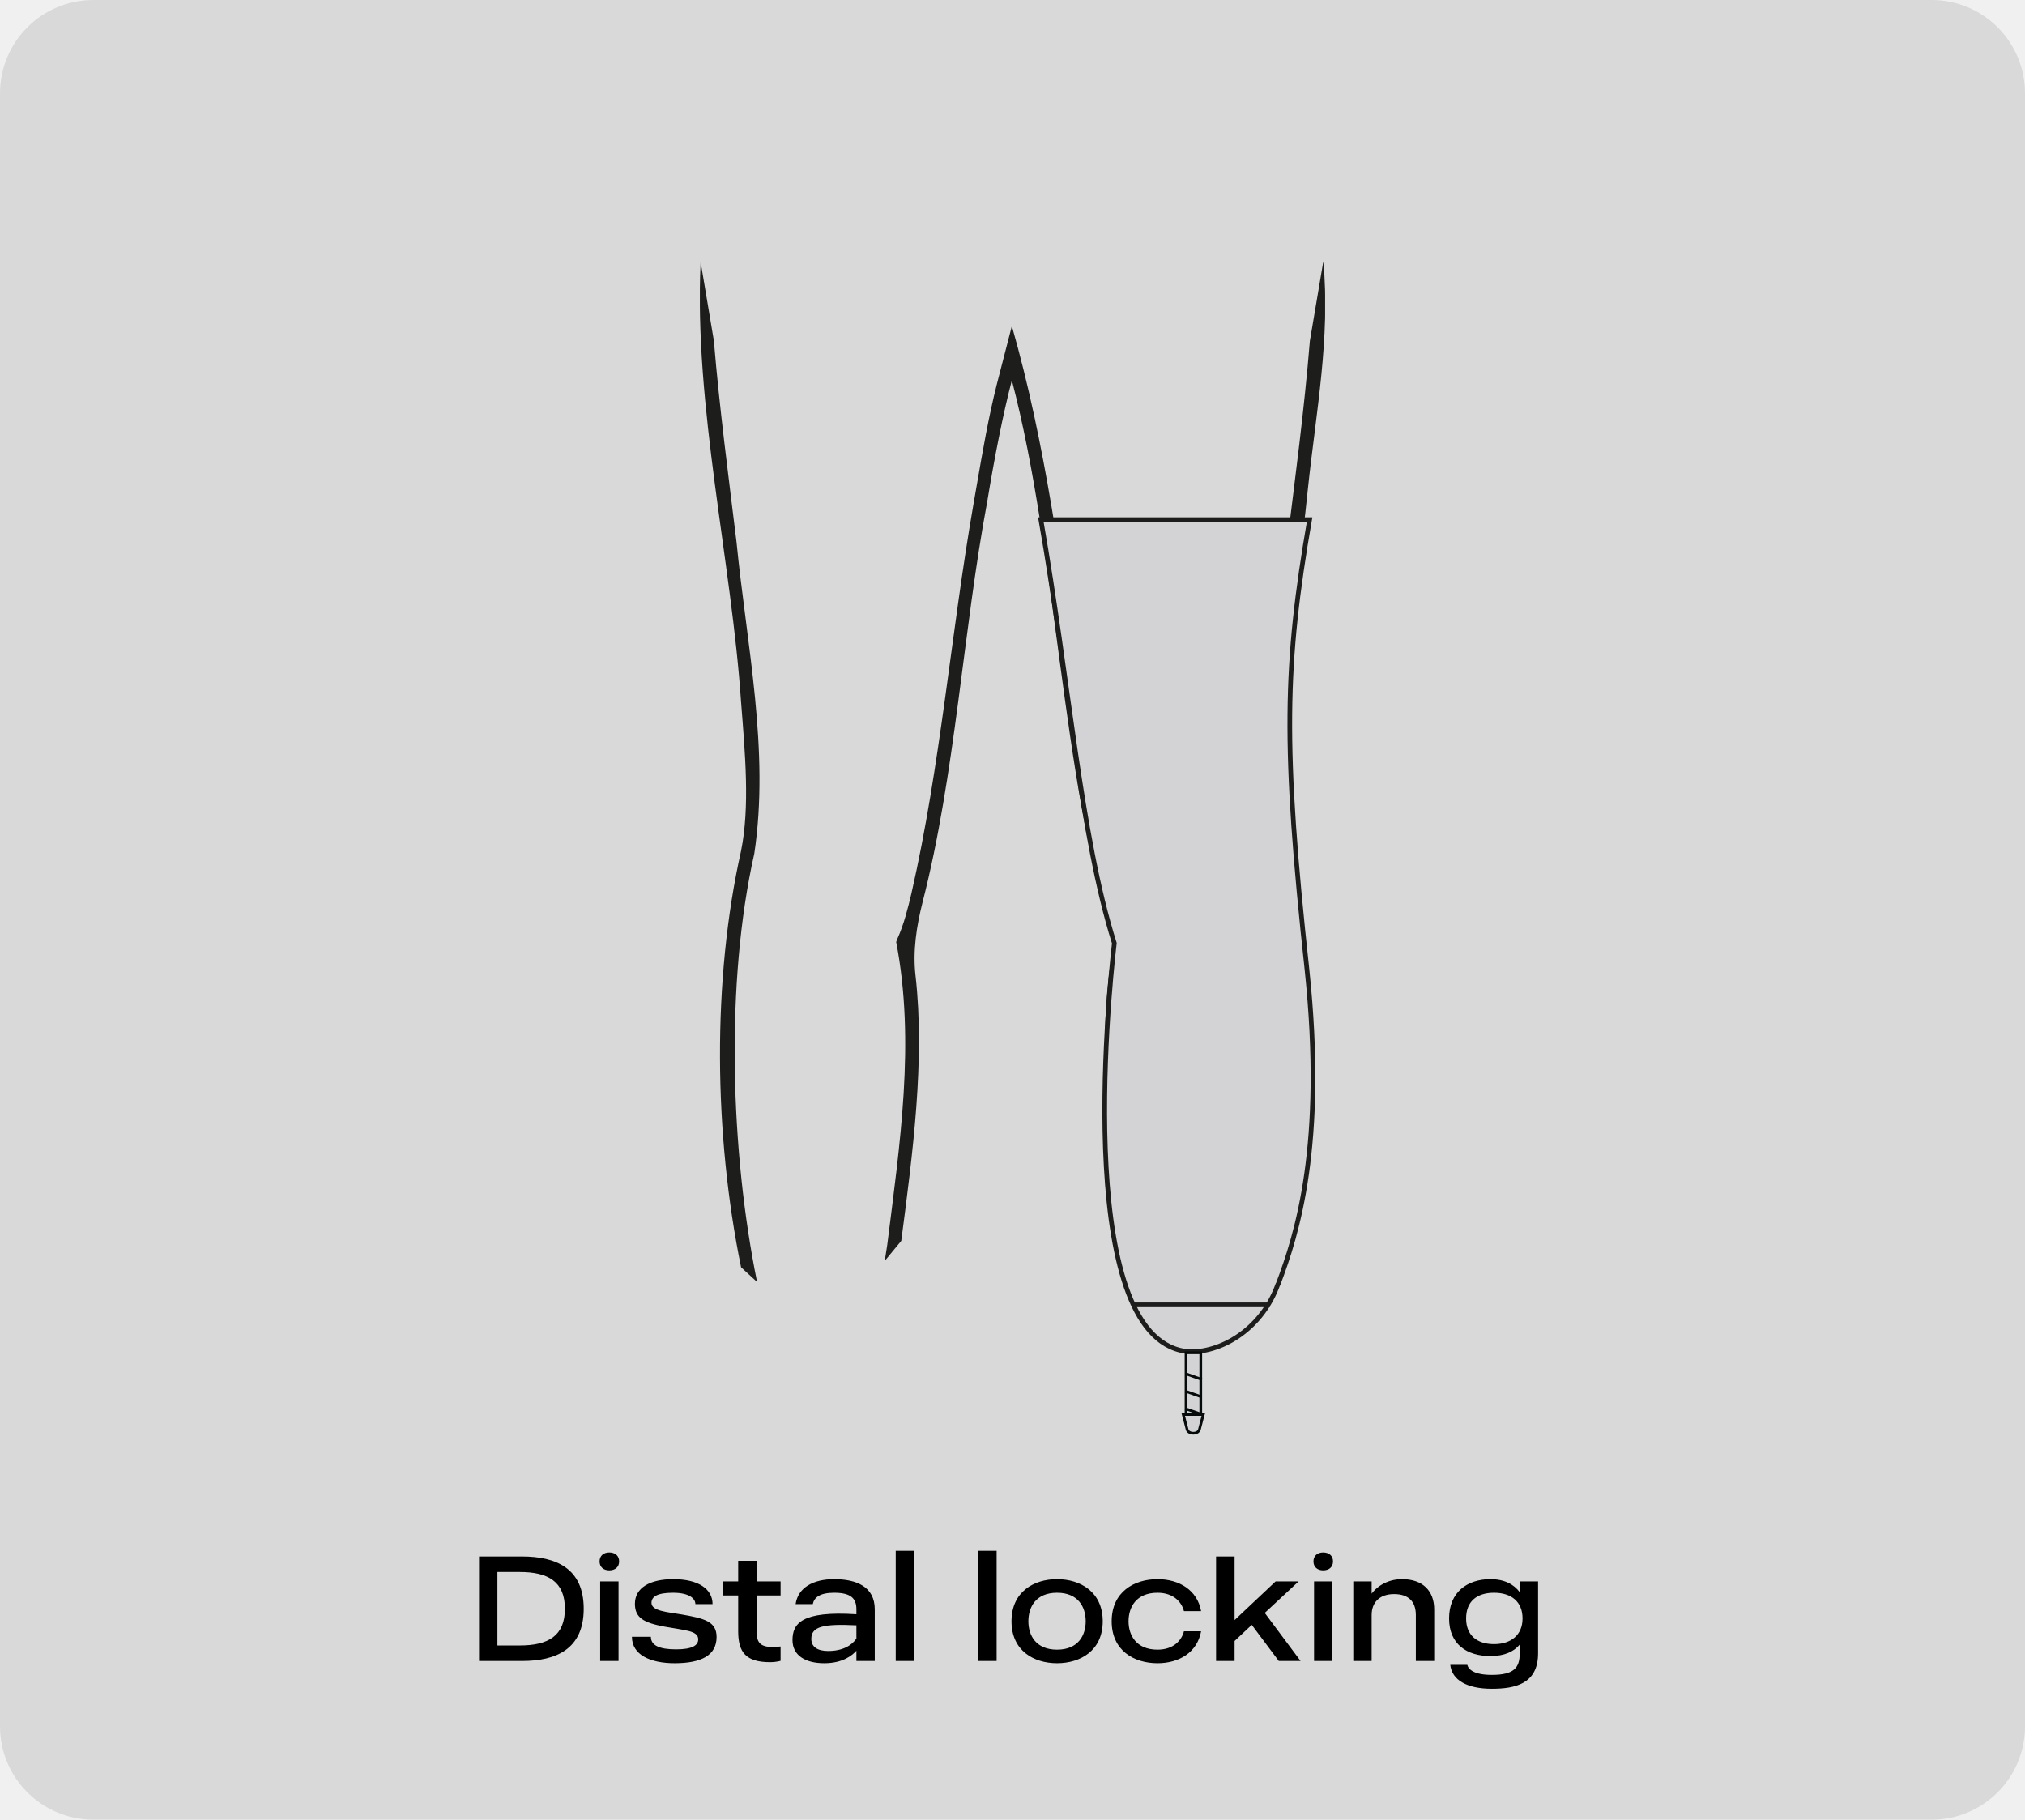
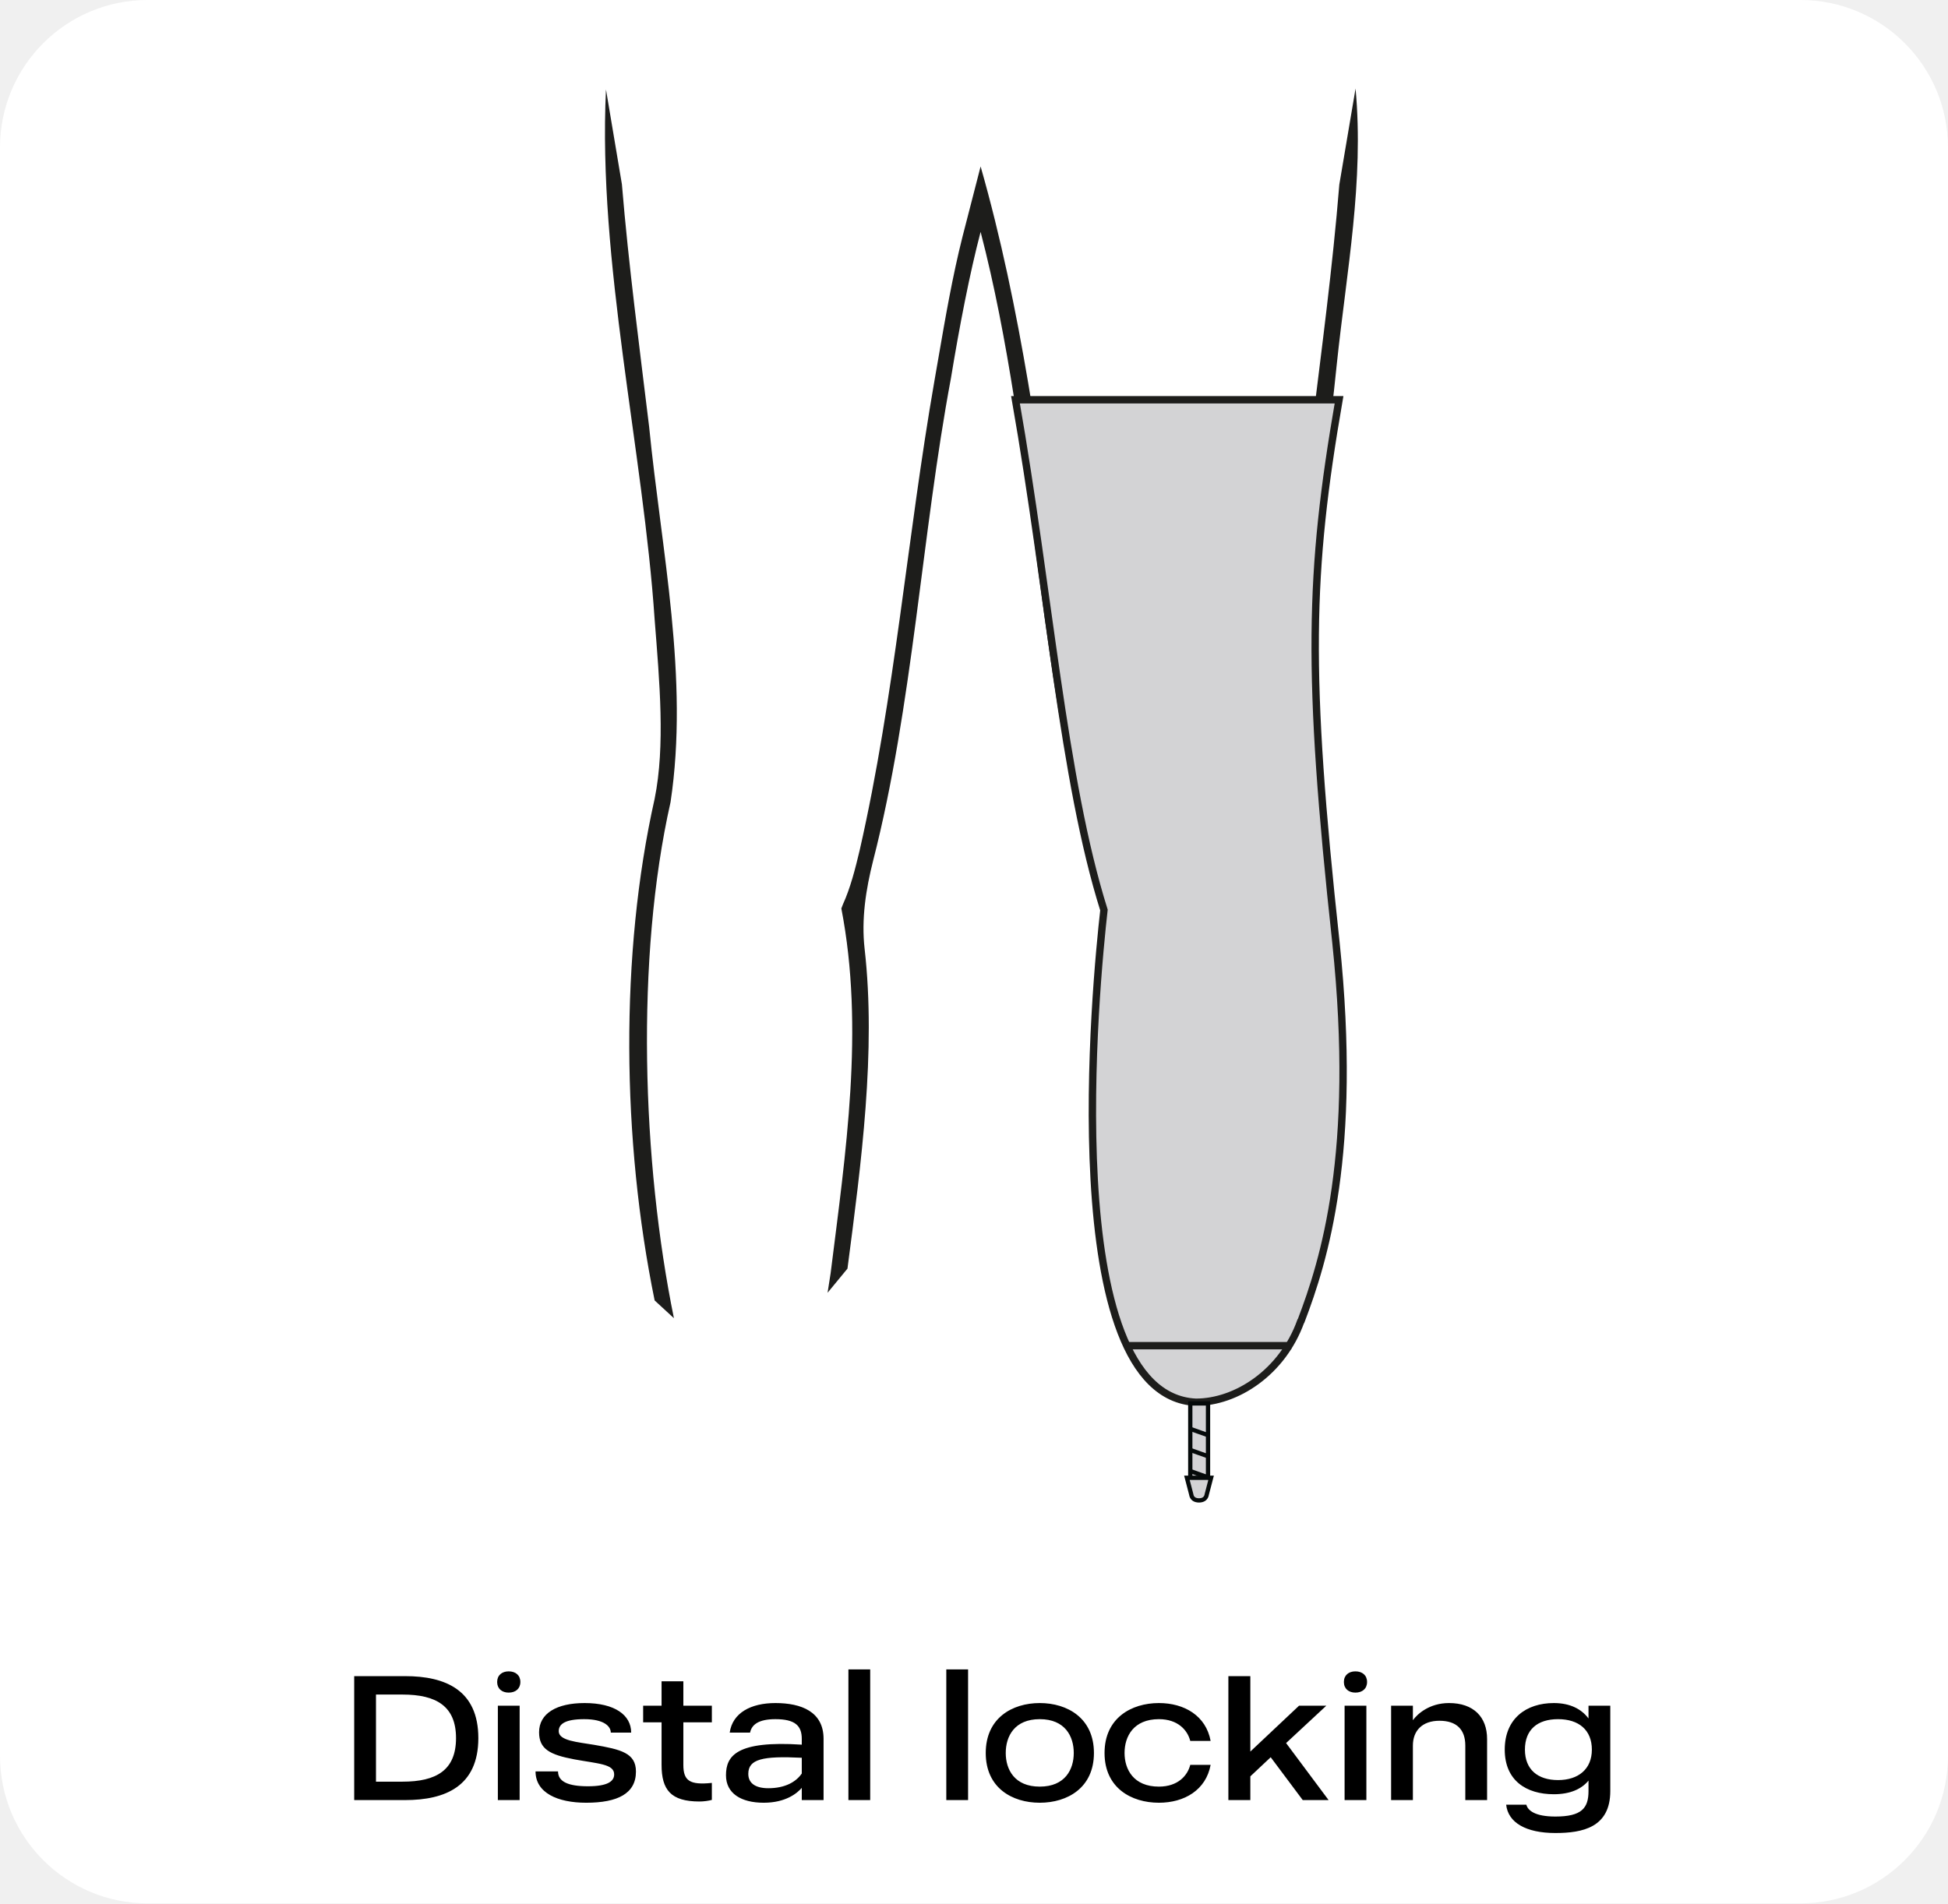
- <svg xmlns="http://www.w3.org/2000/svg" width="217" height="195" viewBox="0 0 217 195" fill="none">
-   <rect width="217" height="195" rx="10" fill="#D9D9D9" />
-   <g clip-path="url(#clip0_2717_259)">
-     <path fill-rule="evenodd" clip-rule="evenodd" d="M141.81 28C142.573 36.268 141.02 44.182 140.148 52.449C138.867 65.449 135.87 78.857 137.478 91.15C140.447 104.258 140.393 119.842 137.913 133.576H136.442C138.922 120.141 139.031 104.748 136.061 91.503C134.399 80.57 136.796 69.447 137.886 58.541C138.785 51.226 139.766 43.937 140.366 36.54" fill="#1D1D1B" />
-     <path fill-rule="evenodd" clip-rule="evenodd" d="M94.809 135.126L95.081 133.386C96.416 122.698 98.106 111.629 96.035 100.941L96.171 100.587C96.852 99.091 97.288 97.351 97.669 95.746C100.803 82.012 101.893 67.924 104.318 54.027C104.427 53.347 104.563 52.667 104.672 51.988C105.299 48.37 105.925 44.726 106.824 41.163C106.933 40.728 108.296 35.48 108.432 34.935C112.056 47.609 113.745 60.799 115.571 73.799C116.633 80.979 117.505 88.159 119.14 95.175C119.494 96.943 119.985 98.928 120.693 100.614L120.911 100.968C118.84 111.765 120.312 122.834 121.565 133.631H120.094C119.63 130.068 119.222 126.56 118.922 123.106C118.241 115.273 118.077 108.012 119.331 101.185C113.582 82.338 113.391 59.793 108.432 40.755C107.478 44.373 106.552 49.132 105.789 53.782C103.201 67.571 102.383 82.991 98.868 96.671C98.215 99.255 97.806 101.893 98.106 104.531C99.141 113.641 97.806 123.595 96.58 132.978" fill="#1D1D1B" />
-     <path fill-rule="evenodd" clip-rule="evenodd" d="M75.082 28.082C74.346 43.475 78.406 60.228 79.414 75.24C79.85 80.788 80.368 86.445 79.414 91.177C76.308 104.993 76.499 121.583 79.414 135.806L81.13 137.384C78.297 123.514 77.697 105.346 80.831 91.476C82.493 80.435 80.013 69.121 78.924 58.079C78.052 50.9 77.098 43.747 76.499 36.513" fill="#1D1D1B" />
-     <path d="M136.932 137.655C135.297 142.197 131.21 144.862 127.586 144.862C115.08 144.236 118.704 107.277 119.412 101.076C115.761 89.49 114.535 72.765 111.538 55.685H140.338C137.668 71.106 137.45 79.917 140.066 103.986C142.027 122.697 139.003 132.27 136.959 137.628L136.932 137.655Z" fill="#D3D3D5" stroke="#1D1D1B" stroke-width="0.5" stroke-miterlimit="10" />
-     <path d="M128.676 144.971H127.096V151.797H128.676V144.971Z" fill="#D3D3D5" stroke="#050A0A" stroke-width="0.29" stroke-miterlimit="10" />
-     <path d="M127.886 153.593C127.504 153.593 127.232 153.429 127.177 153.049L126.796 151.58H128.948L128.567 153.049C128.512 153.429 128.24 153.593 127.859 153.593H127.886Z" fill="#D3D3D5" stroke="#050A0A" stroke-width="0.29" stroke-miterlimit="10" />
-     <path d="M127.015 147.201L128.786 147.827" stroke="#050A0A" stroke-width="0.29" stroke-miterlimit="10" />
-     <path d="M127.015 149.078L128.786 149.704" stroke="#050A0A" stroke-width="0.29" stroke-miterlimit="10" />
-     <path d="M127.015 150.953L128.786 151.579" stroke="#050A0A" stroke-width="0.29" stroke-miterlimit="10" />
-     <path d="M121.401 139.83H136.087" stroke="#1D1D1B" stroke-width="0.5" stroke-miterlimit="10" />
+ <svg xmlns="http://www.w3.org/2000/svg" width="132" height="129" viewBox="0 0 132 129" fill="none">
+   <rect width="132" height="129" rx="10" fill="white" />
+   <path d="M27.457 113.6C30.169 113.6 32.413 114.536 32.413 117.8C32.413 121.064 30.169 122 27.457 122H24.001V113.6H27.457ZM27.277 120.752C29.569 120.752 30.901 119.972 30.901 117.8C30.901 115.64 29.569 114.848 27.277 114.848H25.477V120.752H27.277ZM33.736 122V115.604H35.212V122H33.736ZM34.468 114.716C34.013 114.716 33.688 114.452 33.688 113.996C33.688 113.54 34.013 113.276 34.468 113.276C34.937 113.276 35.261 113.54 35.261 113.996C35.261 114.452 34.937 114.716 34.468 114.716ZM40.261 118.256C42.073 118.568 43.093 118.808 43.093 120.068C43.093 121.556 41.857 122.18 39.721 122.18C37.777 122.18 36.289 121.508 36.289 120.056H37.813C37.813 120.752 38.497 121.064 39.841 121.064C41.149 121.064 41.617 120.74 41.617 120.26C41.617 119.552 40.549 119.54 38.917 119.24C37.261 118.928 36.529 118.544 36.529 117.404C36.529 116.12 37.729 115.424 39.613 115.424C41.665 115.424 42.769 116.24 42.769 117.428H41.389C41.389 117.02 40.957 116.516 39.589 116.516C38.305 116.516 37.861 116.84 37.861 117.332C37.861 117.98 39.121 118.064 40.261 118.256ZM48.237 116.732H46.305V119.612C46.305 120.692 46.737 120.992 48.237 120.836V121.988C48.021 122.048 47.697 122.096 47.397 122.096C45.453 122.096 44.829 121.304 44.829 119.612V116.732H43.581V115.604H44.829V113.948H46.305V115.604H48.237V116.732ZM52.542 115.424C54.306 115.424 55.806 116.012 55.806 117.848V122H54.33V121.172C54.018 121.532 53.25 122.18 51.75 122.18C50.214 122.18 49.194 121.544 49.194 120.32C49.194 119 49.914 117.956 54.33 118.244V117.848C54.33 116.96 53.874 116.516 52.542 116.516C51.402 116.516 50.934 116.888 50.826 117.428H49.446C49.638 116.084 50.886 115.424 52.542 115.424ZM54.33 120.2V119.132C51.666 119 50.706 119.228 50.706 120.224C50.706 120.872 51.21 121.196 52.062 121.196C53.19 121.196 53.934 120.776 54.33 120.2ZM57.49 113.144H58.966V122H57.49V113.144ZM64.123 113.144H65.599V122H64.123V113.144ZM70.456 115.424C72.328 115.424 74.127 116.444 74.127 118.808C74.127 121.172 72.328 122.18 70.456 122.18C68.584 122.18 66.796 121.172 66.796 118.808C66.796 116.444 68.584 115.424 70.456 115.424ZM70.456 121.088C72.171 121.088 72.76 119.924 72.76 118.808C72.76 117.68 72.171 116.516 70.456 116.516C68.74 116.516 68.151 117.68 68.151 118.808C68.151 119.924 68.74 121.088 70.456 121.088ZM78.53 121.088C79.826 121.088 80.474 120.332 80.654 119.612H82.034C81.722 121.316 80.258 122.18 78.53 122.18C76.658 122.18 74.846 121.172 74.846 118.808C74.846 116.444 76.658 115.424 78.53 115.424C80.258 115.424 81.722 116.288 82.034 117.992H80.654C80.474 117.272 79.826 116.516 78.53 116.516C76.814 116.516 76.202 117.68 76.202 118.808C76.202 119.924 76.814 121.088 78.53 121.088ZM88.276 122L86.105 119.096L84.725 120.392V122H83.237V113.6H84.725V118.712L88.025 115.604H89.873L87.148 118.136L90.028 122H88.276ZM91.112 122V115.604H92.588V122H91.112ZM91.844 114.716C91.388 114.716 91.064 114.452 91.064 113.996C91.064 113.54 91.388 113.276 91.844 113.276C92.311 113.276 92.635 113.54 92.635 113.996C92.635 114.452 92.311 114.716 91.844 114.716ZM98.188 115.424C99.856 115.424 100.768 116.372 100.768 117.86V122H99.292V118.304C99.292 117.224 98.704 116.624 97.54 116.624C96.376 116.624 95.74 117.296 95.74 118.304V122H94.264V115.604H95.74V116.588C96.04 116.168 96.856 115.424 98.188 115.424ZM107.64 115.604H109.116V121.388C109.116 123.86 107.232 124.232 105.396 124.232C103.392 124.232 102.192 123.524 102.06 122.312H103.428C103.524 122.696 104.004 123.116 105.396 123.116C107.184 123.116 107.64 122.54 107.64 121.388V120.68C107.172 121.244 106.416 121.604 105.288 121.604C103.428 121.604 101.964 120.68 101.964 118.58C101.964 116.468 103.428 115.424 105.288 115.424C106.416 115.424 107.172 115.844 107.64 116.468V115.604ZM105.576 120.644C106.956 120.644 107.868 119.9 107.868 118.58C107.868 117.248 106.98 116.516 105.576 116.516C104.184 116.516 103.332 117.224 103.332 118.58C103.332 119.924 104.196 120.644 105.576 120.644Z" fill="black" />
+   <g clip-path="url(#clip0_9371_4402)">
+     <path fill-rule="evenodd" clip-rule="evenodd" d="M91.855 6C92.435 12.299 91.253 18.329 90.589 24.628C89.615 34.533 87.333 44.748 88.557 54.114C90.818 64.101 90.776 75.975 88.889 86.439H87.769C89.656 76.203 89.739 64.474 87.478 54.383C86.213 46.053 88.038 37.579 88.868 29.27C89.552 23.696 90.299 18.142 90.755 12.506" fill="#1D1D1B" />
+     <path fill-rule="evenodd" clip-rule="evenodd" d="M56.078 87.617L56.285 86.291C57.302 78.148 58.588 69.714 57.011 61.571L57.115 61.301C57.634 60.162 57.965 58.836 58.256 57.613C60.641 47.149 61.471 36.416 63.316 25.827C63.399 25.309 63.503 24.791 63.586 24.273C64.063 21.517 64.54 18.741 65.225 16.026C65.308 15.695 66.344 11.696 66.448 11.281C69.207 20.937 70.493 30.987 71.882 40.891C72.691 46.362 73.355 51.832 74.599 57.178C74.869 58.525 75.242 60.038 75.781 61.322L75.947 61.592C74.371 69.818 75.491 78.251 76.445 86.477H75.325C74.972 83.763 74.661 81.09 74.433 78.459C73.915 72.491 73.79 66.958 74.744 61.757C70.368 47.398 70.223 30.22 66.448 15.716C65.722 18.471 65.017 22.098 64.436 25.641C62.466 36.146 61.844 47.895 59.168 58.318C58.671 60.286 58.359 62.296 58.588 64.306C59.376 71.248 58.359 78.831 57.426 85.98" fill="#1D1D1B" />
+     <path fill-rule="evenodd" clip-rule="evenodd" d="M41.062 6.062C40.502 17.791 43.592 30.555 44.36 41.993C44.692 46.22 45.086 50.53 44.36 54.135C41.995 64.661 42.141 77.301 44.36 88.138L45.666 89.34C43.509 78.772 43.053 64.931 45.438 54.363C46.703 45.95 44.816 37.33 43.986 28.918C43.323 23.447 42.597 17.998 42.141 12.486" fill="#1D1D1B" />
+     <path d="M88.142 89.547C86.898 93.007 83.787 95.038 81.028 95.038C71.509 94.561 74.267 66.401 74.806 61.677C72.027 52.85 71.094 40.106 68.812 27.094H90.735C88.702 38.843 88.536 45.556 90.527 63.894C92.021 78.15 89.719 85.444 88.163 89.526L88.142 89.547Z" fill="#D3D3D5" stroke="#1D1D1B" stroke-width="0.5" stroke-miterlimit="10" />
+     <path d="M81.858 95.117H80.655V100.318H81.858V95.117Z" fill="#D3D3D5" stroke="#050A0A" stroke-width="0.29" stroke-miterlimit="10" />
+     <path d="M81.257 101.69C80.966 101.69 80.759 101.565 80.718 101.275L80.427 100.156H82.066L81.775 101.275C81.734 101.565 81.526 101.69 81.236 101.69H81.257Z" fill="#D3D3D5" stroke="#050A0A" stroke-width="0.29" stroke-miterlimit="10" />
+     <path d="M80.593 96.82L81.941 97.297" stroke="#050A0A" stroke-width="0.29" stroke-miterlimit="10" />
+     <path d="M80.593 98.25L81.941 98.727" stroke="#050A0A" stroke-width="0.29" stroke-miterlimit="10" />
+     <path d="M80.593 99.68L81.941 100.156" stroke="#050A0A" stroke-width="0.29" stroke-miterlimit="10" />
+     <path d="M76.32 91.203H87.499" stroke="#1D1D1B" stroke-width="0.5" stroke-miterlimit="10" />
  </g>
-   <path d="M55.943 166.8C59.559 166.8 62.551 168.048 62.551 172.4C62.551 176.752 59.559 178 55.943 178H51.335V166.8H55.943ZM55.703 176.336C58.759 176.336 60.535 175.296 60.535 172.4C60.535 169.52 58.759 168.464 55.703 168.464H53.303V176.336H55.703ZM64.315 178V169.472H66.283V178H64.315ZM65.291 168.288C64.683 168.288 64.251 167.936 64.251 167.328C64.251 166.72 64.683 166.368 65.291 166.368C65.915 166.368 66.347 166.72 66.347 167.328C66.347 167.936 65.915 168.288 65.291 168.288ZM73.014 173.008C75.43 173.424 76.79 173.744 76.79 175.424C76.79 177.408 75.142 178.24 72.294 178.24C69.702 178.24 67.718 177.344 67.718 175.408H69.75C69.75 176.336 70.662 176.752 72.454 176.752C74.198 176.752 74.822 176.32 74.822 175.68C74.822 174.736 73.398 174.72 71.222 174.32C69.014 173.904 68.038 173.392 68.038 171.872C68.038 170.16 69.638 169.232 72.15 169.232C74.886 169.232 76.358 170.32 76.358 171.904H74.518C74.518 171.36 73.942 170.688 72.118 170.688C70.406 170.688 69.814 171.12 69.814 171.776C69.814 172.64 71.494 172.752 73.014 173.008ZM83.649 170.976H81.073V174.816C81.073 176.256 81.649 176.656 83.649 176.448V177.984C83.361 178.064 82.929 178.128 82.529 178.128C79.937 178.128 79.105 177.072 79.105 174.816V170.976H77.441V169.472H79.105V167.264H81.073V169.472H83.649V170.976ZM89.389 169.232C91.741 169.232 93.741 170.016 93.741 172.464V178H91.773V176.896C91.357 177.376 90.333 178.24 88.333 178.24C86.285 178.24 84.925 177.392 84.925 175.76C84.925 174 85.885 172.608 91.773 172.992V172.464C91.773 171.28 91.165 170.688 89.389 170.688C87.869 170.688 87.245 171.184 87.101 171.904H85.261C85.517 170.112 87.181 169.232 89.389 169.232ZM91.773 175.6V174.176C88.221 174 86.941 174.304 86.941 175.632C86.941 176.496 87.613 176.928 88.749 176.928C90.253 176.928 91.245 176.368 91.773 175.6ZM95.987 166.192H97.955V178H95.987V166.192ZM104.831 166.192H106.799V178H104.831V166.192ZM113.274 169.232C115.77 169.232 118.17 170.592 118.17 173.744C118.17 176.896 115.77 178.24 113.274 178.24C110.778 178.24 108.394 176.896 108.394 173.744C108.394 170.592 110.778 169.232 113.274 169.232ZM113.274 176.784C115.562 176.784 116.346 175.232 116.346 173.744C116.346 172.24 115.562 170.688 113.274 170.688C110.986 170.688 110.202 172.24 110.202 173.744C110.202 175.232 110.986 176.784 113.274 176.784ZM124.04 176.784C125.768 176.784 126.632 175.776 126.872 174.816H128.712C128.296 177.088 126.344 178.24 124.04 178.24C121.544 178.24 119.128 176.896 119.128 173.744C119.128 170.592 121.544 169.232 124.04 169.232C126.344 169.232 128.296 170.384 128.712 172.656H126.872C126.632 171.696 125.768 170.688 124.04 170.688C121.752 170.688 120.936 172.24 120.936 173.744C120.936 175.232 121.752 176.784 124.04 176.784ZM137.035 178L134.139 174.128L132.299 175.856V178H130.315V166.8H132.299V173.616L136.699 169.472H139.163L135.531 172.848L139.371 178H137.035ZM140.815 178V169.472H142.783V178H140.815ZM141.791 168.288C141.183 168.288 140.751 167.936 140.751 167.328C140.751 166.72 141.183 166.368 141.791 166.368C142.415 166.368 142.847 166.72 142.847 167.328C142.847 167.936 142.415 168.288 141.791 168.288ZM150.25 169.232C152.474 169.232 153.69 170.496 153.69 172.48V178H151.722V173.072C151.722 171.632 150.938 170.832 149.386 170.832C147.834 170.832 146.986 171.728 146.986 173.072V178H145.018V169.472H146.986V170.784C147.386 170.224 148.474 169.232 150.25 169.232ZM162.853 169.472H164.821V177.184C164.821 180.48 162.309 180.976 159.861 180.976C157.189 180.976 155.589 180.032 155.413 178.416H157.237C157.365 178.928 158.005 179.488 159.861 179.488C162.245 179.488 162.853 178.72 162.853 177.184V176.24C162.229 176.992 161.221 177.472 159.717 177.472C157.237 177.472 155.285 176.24 155.285 173.44C155.285 170.624 157.237 169.232 159.717 169.232C161.221 169.232 162.229 169.792 162.853 170.624V169.472ZM160.101 176.192C161.941 176.192 163.157 175.2 163.157 173.44C163.157 171.664 161.973 170.688 160.101 170.688C158.245 170.688 157.109 171.632 157.109 173.44C157.109 175.232 158.261 176.192 160.101 176.192Z" fill="black" />
  <defs>
-     <clipPath id="clip0_2717_259">
-       <rect width="67" height="126" fill="white" transform="translate(75 28)" />
+     <clipPath id="clip0_9371_4402">
+       <rect width="51" height="96" fill="white" transform="translate(41 6)" />
    </clipPath>
  </defs>
</svg>
